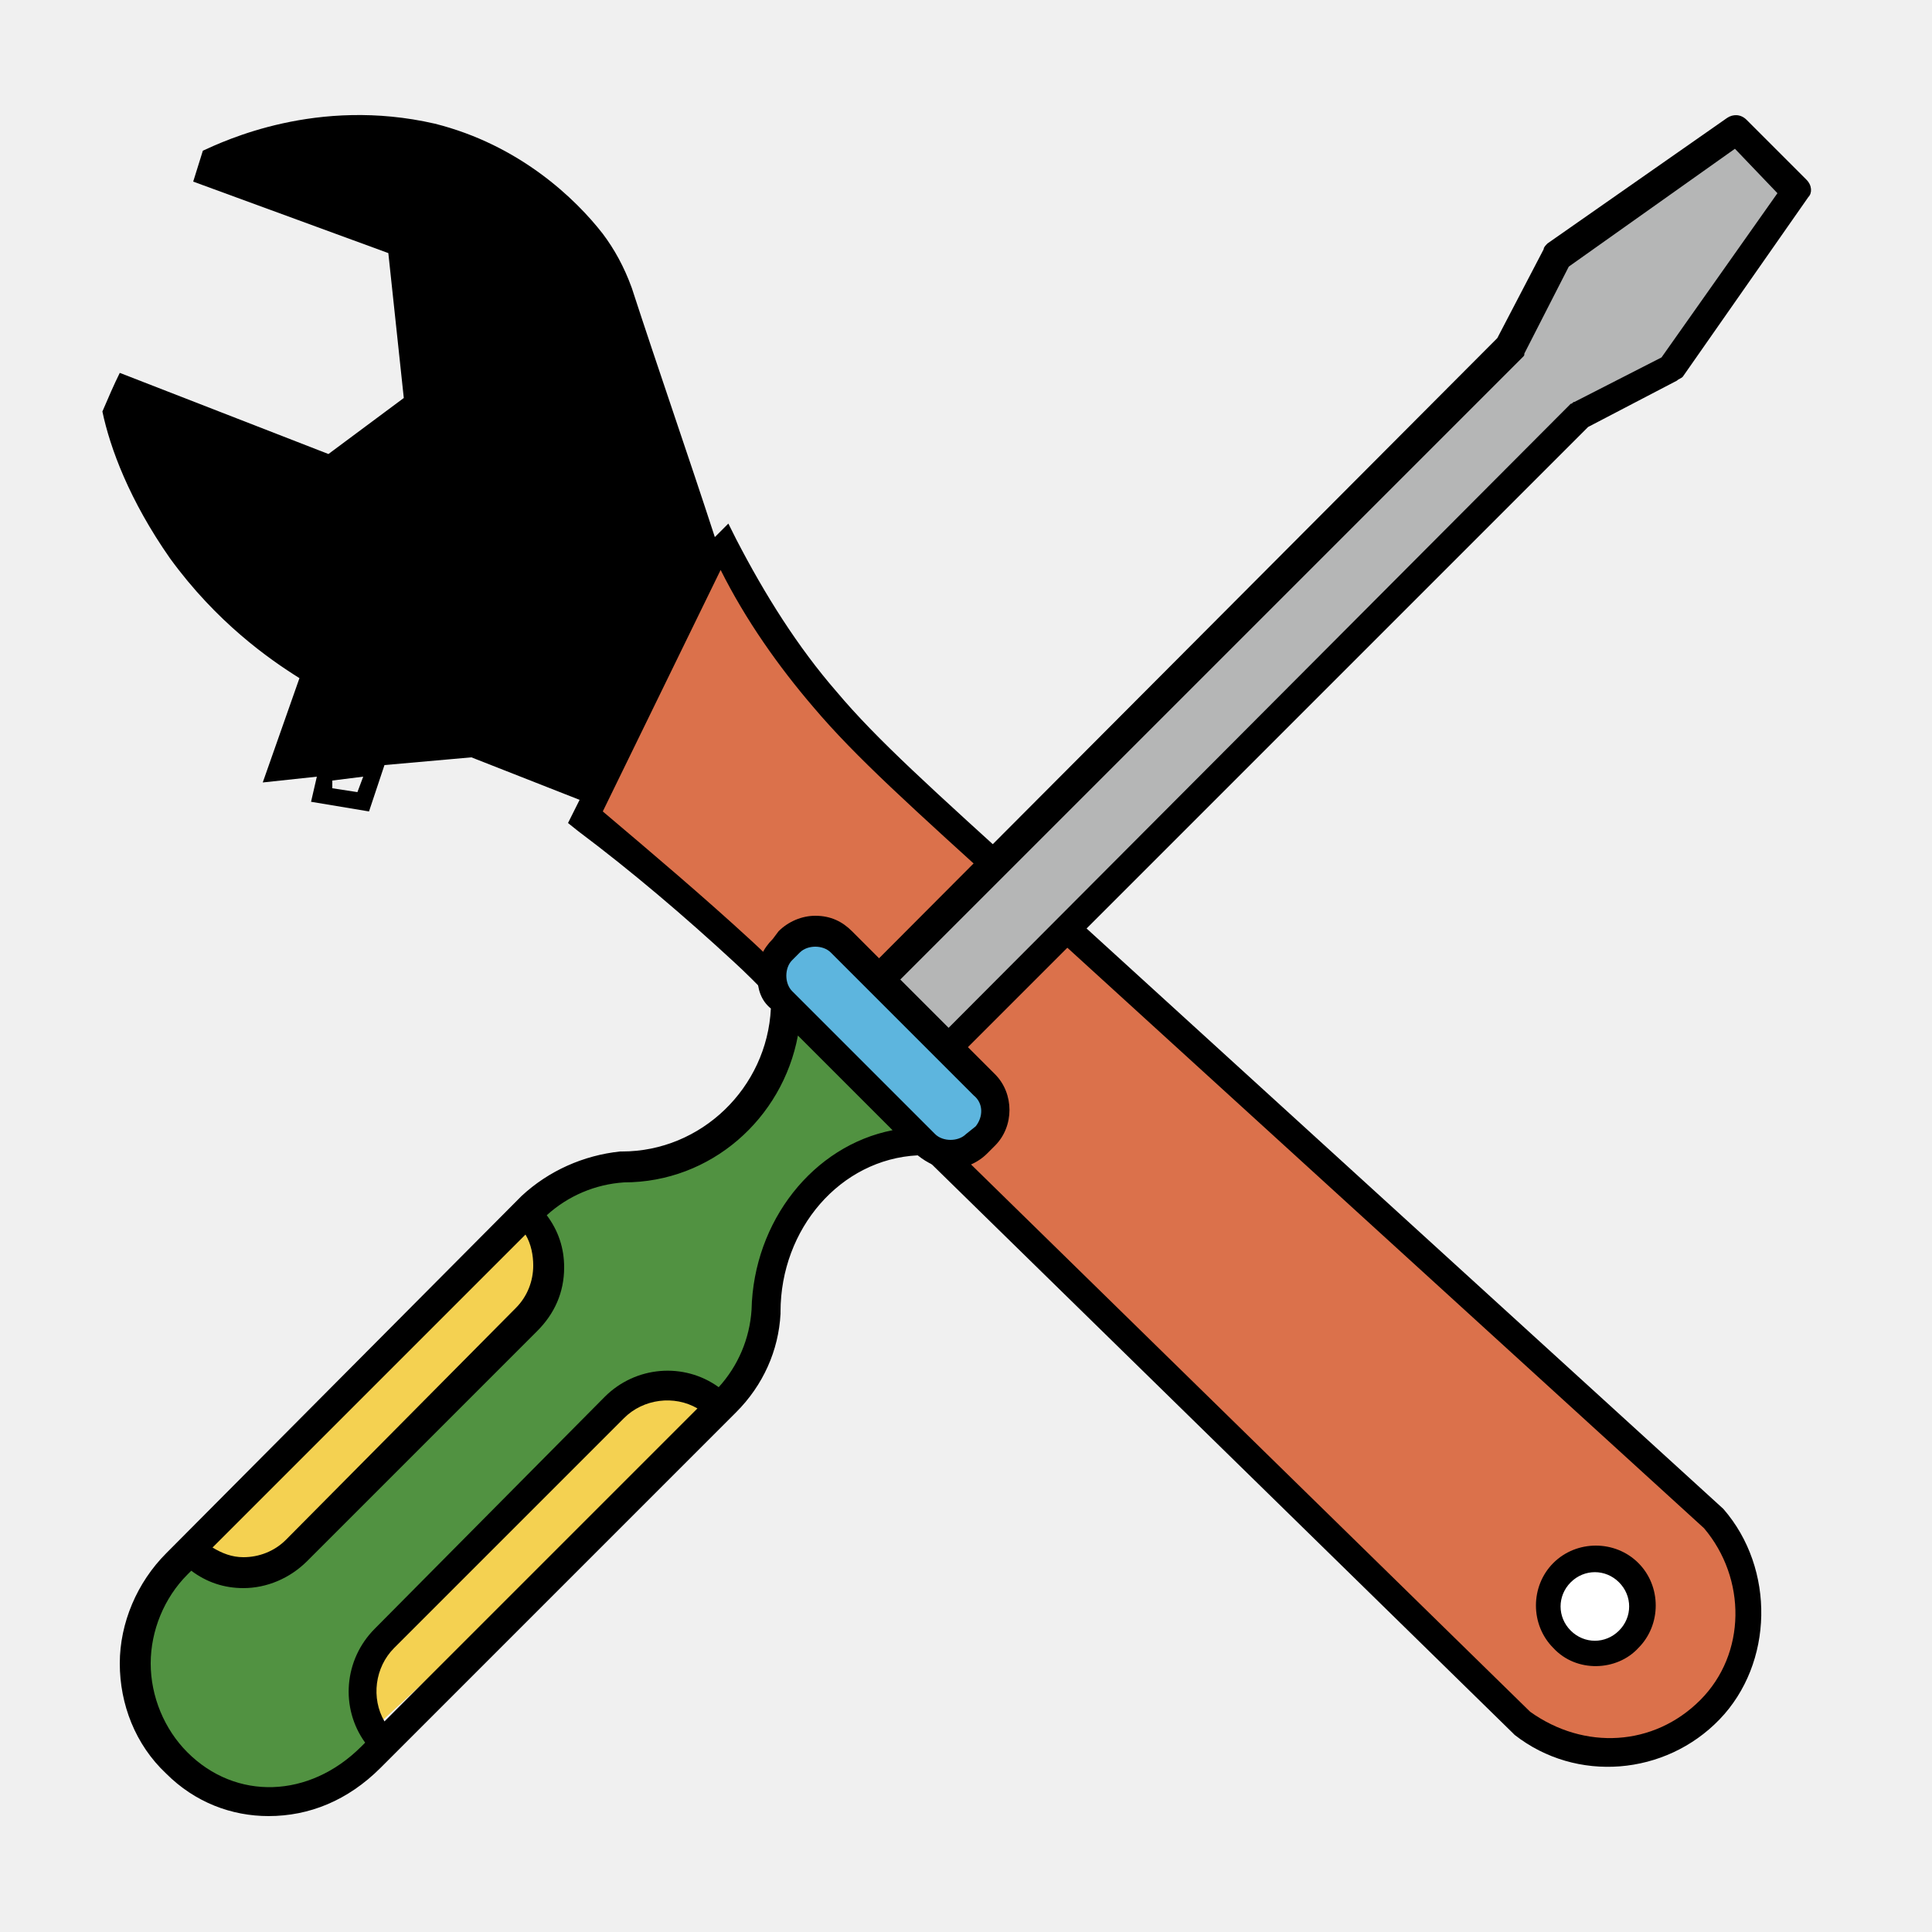
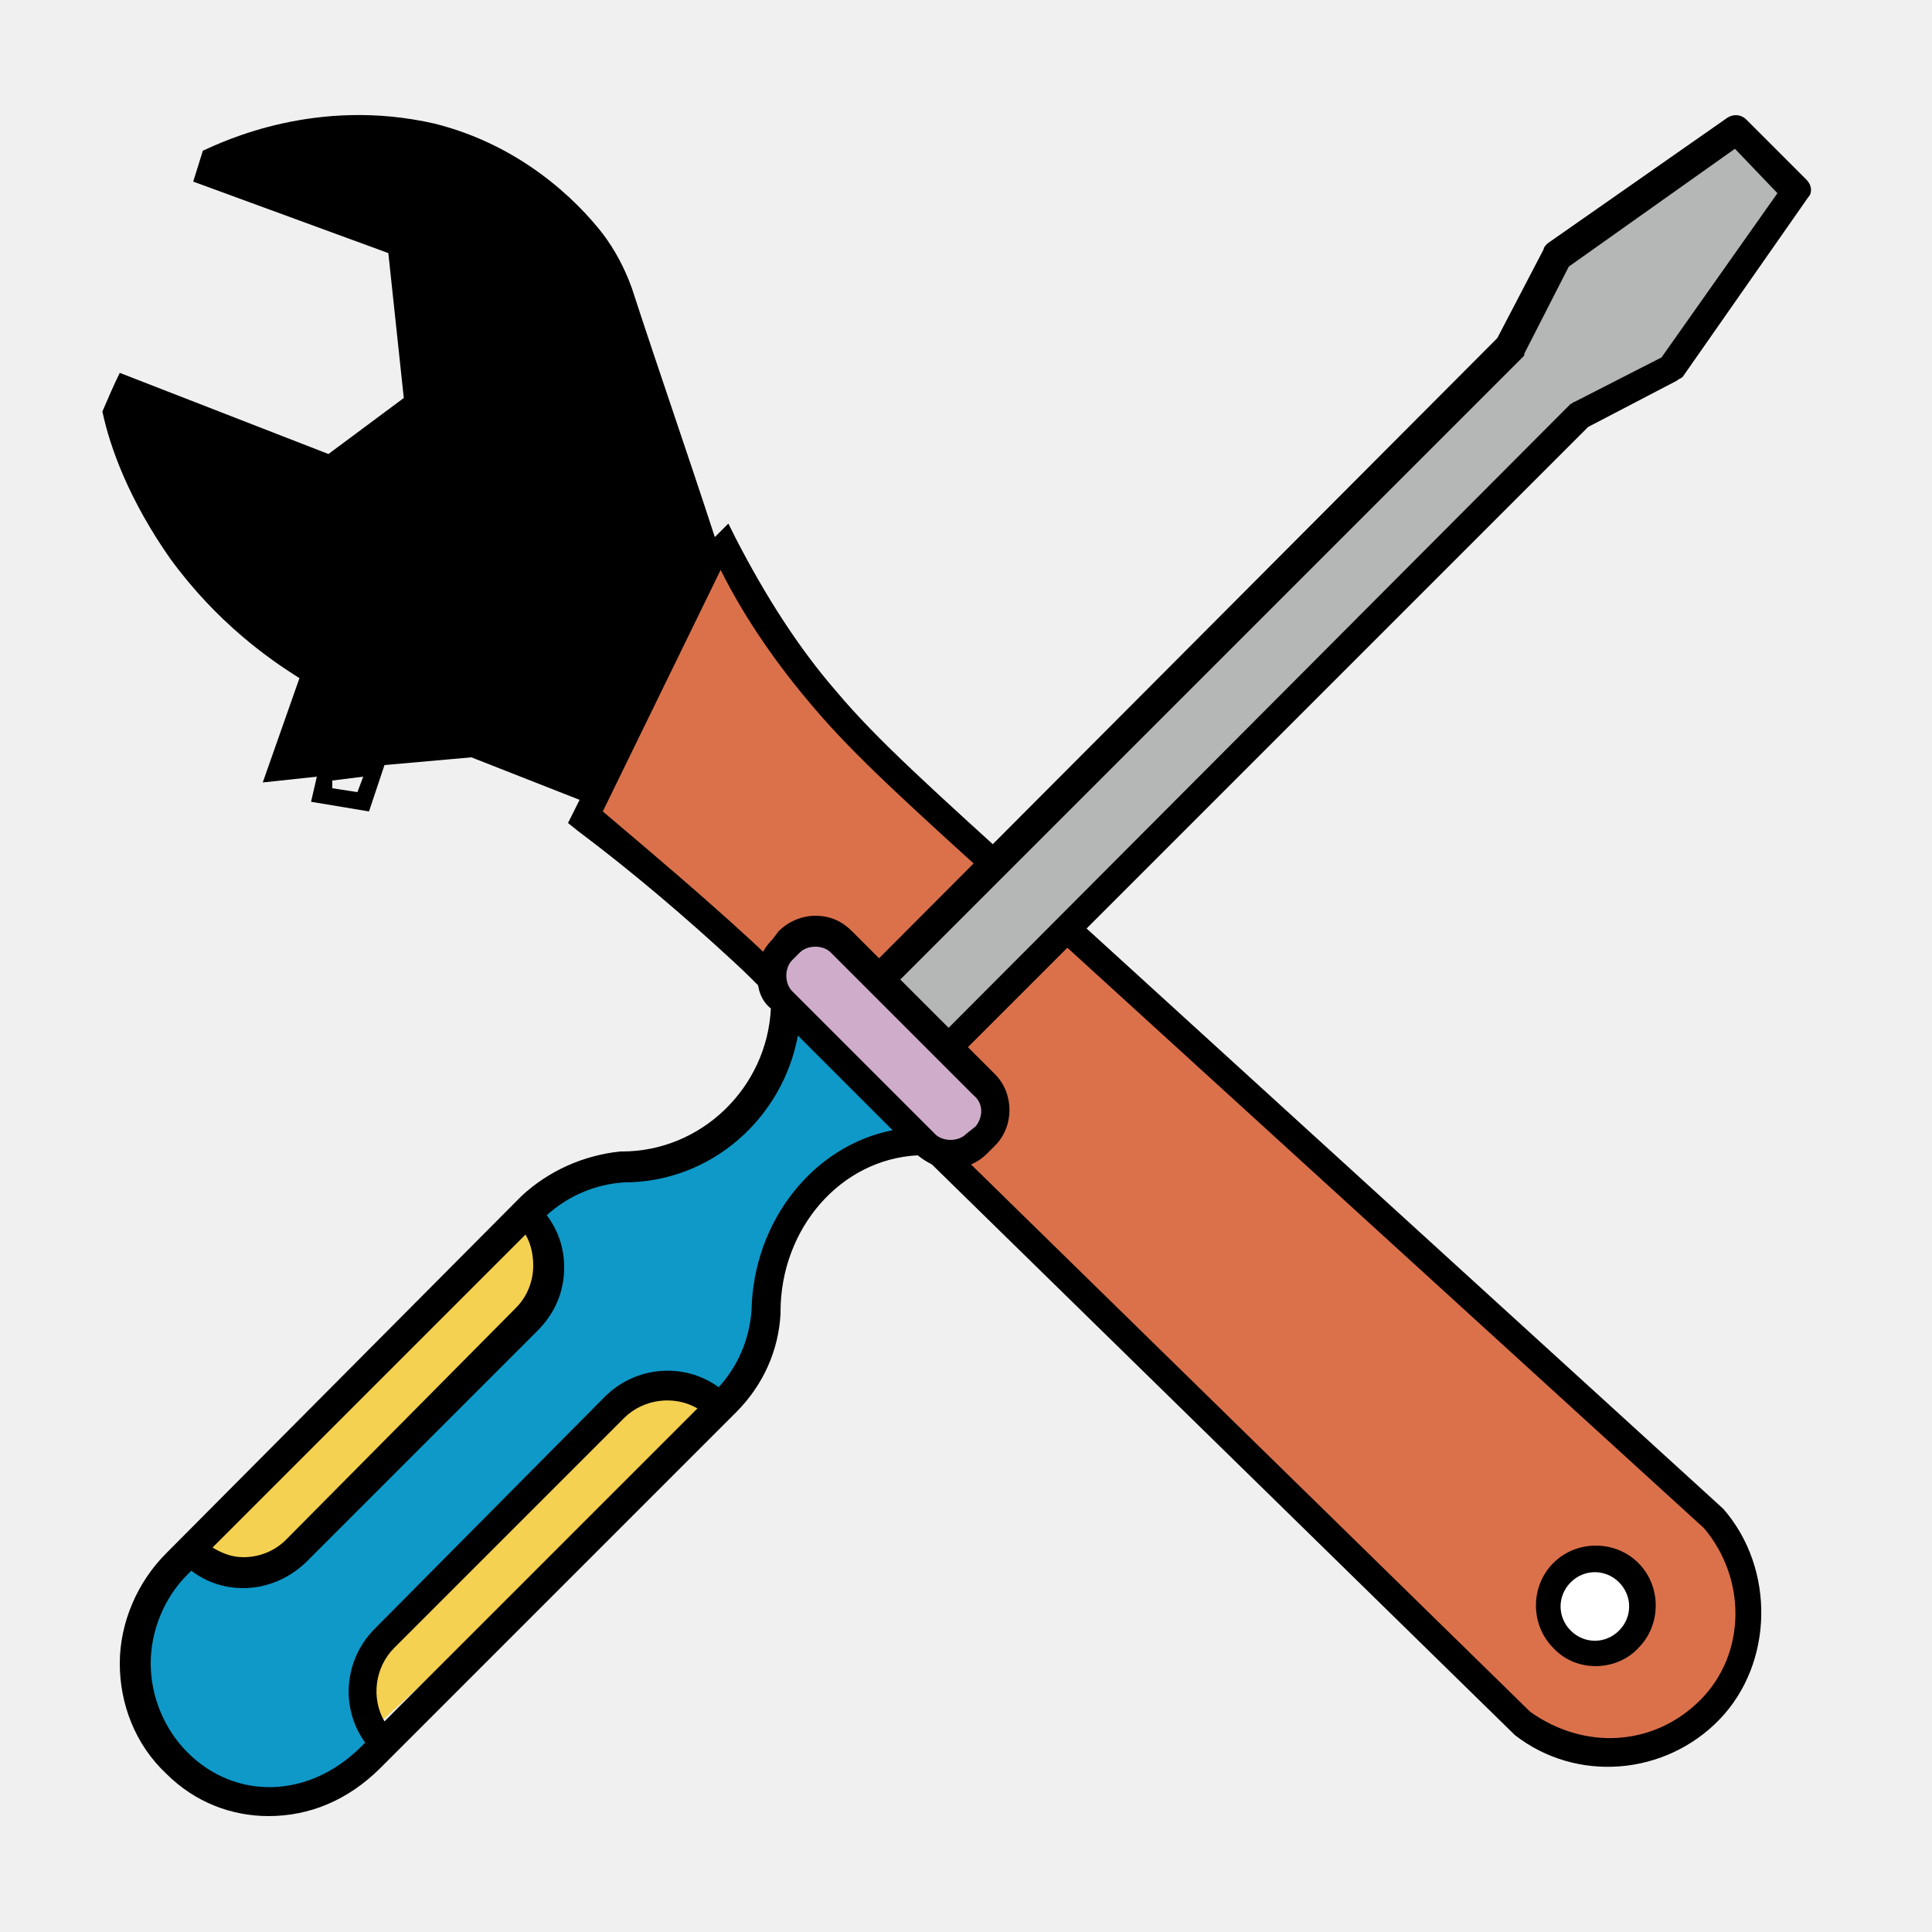
- <svg xmlns="http://www.w3.org/2000/svg" version="1.1" x="0px" y="0px" viewBox="0 0 100 100" style="enable-background:new 0 0 100 100;" xml:space="preserve">
-   <style type="text/css">
+ <svg xmlns="http://www.w3.org/2000/svg" version="1.1" x="0px" y="0px" viewBox="0 0 100 100" style="enable-background:new 0 0 100 100;" xml:space="preserve" id="svg7">
+   <defs id="defs7">
+ 	
+ 	
+ 
+ 	
+ 	
+ 	
+ 	
+ 	
+ </defs>
+   <style type="text/css" id="style1">
	.st0{fill:#DB714B;}
	.st1{fill:#FFFFFF;}
	.st2{fill:#B5B6B6;}
	.st3{fill:#5DB5DE;}
	.st4{fill:#519241;}
	.st5{fill:#F4D151;}
</style>
  <g id="Layer_3">
-     <polygon class="st0" points="36.1,29.5 30.5,42.3 79.1,89.5 83.1,91 87.2,89.9 90.1,86.6 90.7,82.4 89.2,78.9 51.1,44.2 42.1,35.6    39.1,31.1 37.5,28.5  " />
-     <polygon class="st1" points="82,80.8 80.1,82.1 80.3,84.8 82.9,85.5 84.8,84.1 84.9,82.2 83.7,80.9  " />
+     <polygon class="st0" points="36.1,29.5 30.5,42.3 79.1,89.5 83.1,91 87.2,89.9 90.1,86.6 90.7,82.4 89.2,78.9 51.1,44.2 42.1,35.6    39.1,31.1 37.5,28.5  " id="polygon1" />
+     <polygon class="st1" points="82,80.8 80.1,82.1 80.3,84.8 82.9,85.5 84.8,84.1 84.9,82.2 83.7,80.9  " id="polygon2" />
  </g>
  <g id="Layer_2">
-     <g>
-       <g>
-         <path d="M80.4,85.3c-1.2-1.2-1.2-3.2,0-4.4c1.2-1.2,3.2-1.2,4.4,0c1.2,1.2,1.2,3.2,0,4.4C83.7,86.5,81.6,86.6,80.4,85.3z      M83.8,81.9c-0.7-0.7-1.8-0.7-2.5,0c-0.7,0.7-0.7,1.8,0,2.5s1.8,0.7,2.5,0S84.5,82.6,83.8,81.9z" />
+     <g id="g3">
+       <g id="g2">
+         <path d="M80.4,85.3c-1.2-1.2-1.2-3.2,0-4.4c1.2-1.2,3.2-1.2,4.4,0c1.2,1.2,1.2,3.2,0,4.4C83.7,86.5,81.6,86.6,80.4,85.3z      M83.8,81.9c-0.7-0.7-1.8-0.7-2.5,0c-0.7,0.7-0.7,1.8,0,2.5s1.8,0.7,2.5,0S84.5,82.6,83.8,81.9z" id="path2" />
      </g>
-       <path d="M89.2,78.1L89.2,78.1L55.3,47.2c0,0-0.6-0.6-1.6-1.4c-5.5-5-8.3-7.5-10.4-10c-2-2.3-3.7-5-5.2-7.9l-0.4-0.8l-0.7,0.7    c-1.4-4.3-2.9-8.6-4.3-12.9c-0.4-1.1-0.9-2-1.5-2.8c-1.4-1.8-4.3-4.6-8.7-5.7C16.4,5,11.6,7.3,10.5,7.8L10,9.4l10.1,3.7l0.8,7.5    L17,23.5L6.2,19.3c-0.3,0.6-0.6,1.3-0.9,2c0.4,1.9,1.4,4.6,3.5,7.6c2.4,3.3,5.1,5.2,6.7,6.2l-1.9,5.4l2.8-0.3l-0.3,1.3l3,0.5    l0.8-2.4l4.5-0.4l5.6,2.2l-0.6,1.2l0.5,0.4c2.8,2.1,5.5,4.4,8.1,6.8c2.2,2,6.8,7.2,7.2,7.5l33.1,32.4l0.1,0.1    c3.2,2.5,7.8,2.1,10.6-0.8C91.8,86.1,91.9,81.2,89.2,78.1z M17.2,40.8v-0.4l1.6-0.2L18.5,41L17.2,40.8z M23.8,34l-0.4-1.3    c-0.1-0.1-0.1-0.3,0.1-0.3l0.9-0.4c0.1-0.1,0.2-0.2,0.1-0.3l-0.4-1c-0.1-0.1,0-0.2,0.1-0.3l1.1-0.5c0.1-0.1,0.2-0.2,0.1-0.3    L24.7,29c-0.1-0.1,0-0.2,0.1-0.3l1.1-0.5c0.1-0.1,0.2-0.2,0.1-0.3l-0.4-0.7c-0.1-0.1,0-0.2,0.1-0.3l1-0.4l4.3,1.9l0.6,1.5    c0.1,0.1,0.1,0.3-0.1,0.3l-0.9,0.4c-0.1,0.1-0.2,0.2-0.1,0.3l0.5,0.9c0.1,0.1,0,0.2-0.1,0.3L30,32.4c-0.1,0.1-0.2,0.2-0.1,0.3    l0.4,0.8c0.1,0.1,0,0.2-0.1,0.3l-1,0.4c-0.1,0.1-0.2,0.2-0.1,0.3l0.4,0.6c0.1,0.1,0,0.2-0.1,0.3l-1.2,0.4L23.8,34z M79.2,88.6    L46.1,56.2c-0.4-0.4-5-5.5-7.2-7.5c-2.5-2.3-5.1-4.5-7.7-6.7l6.1-12.5c1.3,2.6,3,5,4.8,7.1c2.2,2.6,5,5.1,10.5,10.1    c0.9,0.9,1.6,1.4,1.6,1.4l34,31c2.2,2.6,2.2,6.5-0.2,8.9S82,90.6,79.2,88.6z" />
+       <path d="M89.2,78.1L89.2,78.1L55.3,47.2c0,0-0.6-0.6-1.6-1.4c-5.5-5-8.3-7.5-10.4-10c-2-2.3-3.7-5-5.2-7.9l-0.4-0.8l-0.7,0.7    c-1.4-4.3-2.9-8.6-4.3-12.9c-0.4-1.1-0.9-2-1.5-2.8c-1.4-1.8-4.3-4.6-8.7-5.7C16.4,5,11.6,7.3,10.5,7.8L10,9.4l10.1,3.7l0.8,7.5    L17,23.5L6.2,19.3c-0.3,0.6-0.6,1.3-0.9,2c0.4,1.9,1.4,4.6,3.5,7.6c2.4,3.3,5.1,5.2,6.7,6.2l-1.9,5.4l2.8-0.3l-0.3,1.3l3,0.5    l0.8-2.4l4.5-0.4l5.6,2.2l-0.6,1.2l0.5,0.4c2.8,2.1,5.5,4.4,8.1,6.8c2.2,2,6.8,7.2,7.2,7.5l33.1,32.4l0.1,0.1    c3.2,2.5,7.8,2.1,10.6-0.8C91.8,86.1,91.9,81.2,89.2,78.1z M17.2,40.8v-0.4l1.6-0.2L18.5,41L17.2,40.8z M23.8,34l-0.4-1.3    c-0.1-0.1-0.1-0.3,0.1-0.3l0.9-0.4c0.1-0.1,0.2-0.2,0.1-0.3l-0.4-1c-0.1-0.1,0-0.2,0.1-0.3l1.1-0.5c0.1-0.1,0.2-0.2,0.1-0.3    L24.7,29c-0.1-0.1,0-0.2,0.1-0.3l1.1-0.5c0.1-0.1,0.2-0.2,0.1-0.3l-0.4-0.7c-0.1-0.1,0-0.2,0.1-0.3l1-0.4l4.3,1.9l0.6,1.5    c0.1,0.1,0.1,0.3-0.1,0.3l-0.9,0.4c-0.1,0.1-0.2,0.2-0.1,0.3l0.5,0.9c0.1,0.1,0,0.2-0.1,0.3L30,32.4c-0.1,0.1-0.2,0.2-0.1,0.3    l0.4,0.8c0.1,0.1,0,0.2-0.1,0.3l-1,0.4c-0.1,0.1-0.2,0.2-0.1,0.3l0.4,0.6c0.1,0.1,0,0.2-0.1,0.3l-1.2,0.4L23.8,34z M79.2,88.6    L46.1,56.2c-0.4-0.4-5-5.5-7.2-7.5c-2.5-2.3-5.1-4.5-7.7-6.7l6.1-12.5c1.3,2.6,3,5,4.8,7.1c2.2,2.6,5,5.1,10.5,10.1    c0.9,0.9,1.6,1.4,1.6,1.4l34,31c2.2,2.6,2.2,6.5-0.2,8.9S82,90.6,79.2,88.6z" id="path3" />
    </g>
  </g>
-   <g id="Layer_4">
-     <polygon class="st2" points="45.6,50.5 78.4,18 80.7,12.9 90.1,6.7 93,9.8 86.3,19.2 81.6,21.5 49.2,54.5  " />
-     <polygon class="st3" points="43.2,48.6 51.2,56.6 51.4,58.4 50.1,59.8 48.4,59.6 40.8,51.9 40.1,50 40.8,48.7  " />
-     <polygon class="st4" points="40.8,51.9 39.4,56.6 35.2,60 29.9,61.1 27.5,62.6 28.2,64.8 27.5,68.2 14.3,81 12,81.4 9.8,80.1    7,84.3 7.7,89.8 11.2,93 15.9,93.1 20,90.4 18.7,87.4 19.8,84.3 33.4,72 37.6,72.7 39.1,69.6 40.3,64.1 43.5,60.2 47.7,58.8  " />
-     <polygon class="st5" points="36.7,72.2 33.4,72 18.9,86.1 19.3,89.5 37.6,72.7  " />
-     <polygon class="st5" points="27.7,63.3 27.9,66.7 13.7,81.1 10.3,80.7 27.1,62.4  " />
-   </g>
-   <g id="Layer_1">
-     <path d="M93.5,9.3l-3.1-3.1c-0.3-0.3-0.7-0.3-1-0.1l-9.3,6.5c-0.1,0.1-0.2,0.2-0.2,0.3l-2.4,4.6L45.5,49.6l-1.4-1.4   c-0.5-0.5-1.1-0.8-1.9-0.8c-0.7,0-1.4,0.3-1.9,0.8L40,48.6c-0.5,0.5-0.8,1.1-0.8,1.9c0,0.7,0.2,1.3,0.7,1.7   c-0.2,4.1-3.6,7.4-7.7,7.4c0,0-0.1,0-0.1,0c-1.9,0.2-3.7,1-5.1,2.3L8.6,80.4c-1.5,1.5-2.4,3.6-2.4,5.7c0,2.1,0.8,4.2,2.4,5.7   c1.5,1.5,3.4,2.2,5.3,2.2c2.1,0,4.1-0.8,5.8-2.5l18.4-18.4c1.4-1.4,2.2-3.2,2.3-5.1c0,0,0-0.1,0-0.1c0-4.3,3.1-7.9,7.1-8.1   c0.5,0.4,1.1,0.7,1.7,0.7c0.7,0,1.4-0.3,1.9-0.8l0.4-0.4c1-1,1-2.7,0-3.7l-1.4-1.4l32.1-32.1l4.6-2.4c0.1-0.1,0.2-0.1,0.3-0.2   l6.5-9.3C93.8,10,93.8,9.6,93.5,9.3z M27.6,65.5c0,0.8-0.3,1.6-0.9,2.2L14.8,79.7c-0.6,0.6-1.4,0.9-2.2,0.9c-0.6,0-1.1-0.2-1.6-0.5   l16.2-16.2C27.5,64.4,27.6,65,27.6,65.5z M20.4,85.3l11.9-11.9c1-1,2.6-1.2,3.8-0.5L19.9,89.1C19.2,87.9,19.4,86.3,20.4,85.3z    M38.9,67.8c-0.1,1.5-0.7,2.9-1.7,4c-1.8-1.3-4.3-1.1-5.9,0.5L19.4,84.3c-1.6,1.6-1.8,4.1-0.5,5.9l-0.2,0.2c-2.7,2.7-6.5,2.8-9,0.3   c-1.2-1.2-1.9-2.9-1.9-4.6c0-1.7,0.7-3.4,1.9-4.6l0.2-0.2c0.8,0.6,1.7,0.9,2.7,0.9c1.2,0,2.4-0.5,3.3-1.4l11.9-11.9   c0.9-0.9,1.4-2,1.4-3.3c0-1-0.3-1.9-0.9-2.7c1.1-1,2.5-1.6,4-1.7l0,0c4.5,0,8.2-3.3,9-7.6l4.9,4.9C42.1,59.3,39,63.2,38.9,67.8z    M50.5,58.3L50,58.7c-0.2,0.2-0.5,0.3-0.8,0.3c-0.3,0-0.6-0.1-0.8-0.3l-7.4-7.4c-0.2-0.2-0.3-0.5-0.3-0.8c0-0.3,0.1-0.6,0.3-0.8   l0.4-0.4c0.2-0.2,0.5-0.3,0.8-0.3c0.3,0,0.6,0.1,0.8,0.3l7.4,7.4C50.9,57.1,50.9,57.8,50.5,58.3z M86,18.5l-4.5,2.3   c-0.1,0-0.1,0.1-0.2,0.1L49.1,53.2l-2.5-2.5l32.2-32.2c0.1-0.1,0.1-0.1,0.1-0.2l2.3-4.5l8.6-6.1L92,10L86,18.5z" />
-     <rect x="21" y="25.1" width="11.6" height="12.2" />
-   </g>
+   <polygon class="st2" points="80.7,12.9 90.1,6.7 93,9.8 86.3,19.2 81.6,21.5 49.2,54.5 45.6,50.5 78.4,18 " id="polygon3" />
+   <polygon class="st3" points="51.4,58.4 50.1,59.8 48.4,59.6 40.8,51.9 40.1,50 40.8,48.7 43.2,48.6 51.2,56.6 " id="polygon4" style="fill:#ceacca;fill-opacity:1" />
+   <polygon class="st4" points="35.2,60 29.9,61.1 27.5,62.6 28.2,64.8 27.5,68.2 14.3,81 12,81.4 9.8,80.1 7,84.3 7.7,89.8 11.2,93 15.9,93.1 20,90.4 18.7,87.4 19.8,84.3 33.4,72 37.6,72.7 39.1,69.6 40.3,64.1 43.5,60.2 47.7,58.8 40.8,51.9 39.4,56.6 " id="polygon5" style="fill:#0e99c9;fill-opacity:1" />
+   <polygon class="st5" points="18.9,86.1 19.3,89.5 37.6,72.7 36.7,72.2 33.4,72 " id="polygon6" />
+   <polygon class="st5" points="13.7,81.1 10.3,80.7 27.1,62.4 27.7,63.3 27.9,66.7 " id="polygon7" />
+   <path d="M 93.5,9.3 90.4,6.2 C 90.1,5.9 89.7,5.9 89.4,6.1 l -9.3,6.5 c -0.1,0.1 -0.2,0.2 -0.2,0.3 l -2.4,4.6 -32,32.1 -1.4,-1.4 c -0.5,-0.5 -1.1,-0.8 -1.9,-0.8 -0.7,0 -1.4,0.3 -1.9,0.8 L 40,48.6 c -0.5,0.5 -0.8,1.1 -0.8,1.9 0,0.7 0.2,1.3 0.7,1.7 -0.2,4.1 -3.6,7.4 -7.7,7.4 0,0 -0.1,0 -0.1,0 -1.9,0.2 -3.7,1 -5.1,2.3 L 8.6,80.4 c -1.5,1.5 -2.4,3.6 -2.4,5.7 0,2.1 0.8,4.2 2.4,5.7 1.5,1.5 3.4,2.2 5.3,2.2 2.1,0 4.1,-0.8 5.8,-2.5 L 38.1,73.1 c 1.4,-1.4 2.2,-3.2 2.3,-5.1 0,0 0,-0.1 0,-0.1 0,-4.3 3.1,-7.9 7.1,-8.1 0.5,0.4 1.1,0.7 1.7,0.7 0.7,0 1.4,-0.3 1.9,-0.8 l 0.4,-0.4 c 1,-1 1,-2.7 0,-3.7 l -1.4,-1.4 32.1,-32.1 4.6,-2.4 c 0.1,-0.1 0.2,-0.1 0.3,-0.2 l 6.5,-9.3 C 93.8,10 93.8,9.6 93.5,9.3 Z M 27.6,65.5 c 0,0.8 -0.3,1.6 -0.9,2.2 l -11.9,12 c -0.6,0.6 -1.4,0.9 -2.2,0.9 -0.6,0 -1.1,-0.2 -1.6,-0.5 L 27.2,63.9 c 0.3,0.5 0.4,1.1 0.4,1.6 z M 20.4,85.3 32.3,73.4 c 1,-1 2.6,-1.2 3.8,-0.5 L 19.9,89.1 c -0.7,-1.2 -0.5,-2.8 0.5,-3.8 z M 38.9,67.8 c -0.1,1.5 -0.7,2.9 -1.7,4 -1.8,-1.3 -4.3,-1.1 -5.9,0.5 l -11.9,12 c -1.6,1.6 -1.8,4.1 -0.5,5.9 l -0.2,0.2 c -2.7,2.7 -6.5,2.8 -9,0.3 -1.2,-1.2 -1.9,-2.9 -1.9,-4.6 0,-1.7 0.7,-3.4 1.9,-4.6 l 0.2,-0.2 c 0.8,0.6 1.7,0.9 2.7,0.9 1.2,0 2.4,-0.5 3.3,-1.4 L 27.8,68.9 c 0.9,-0.9 1.4,-2 1.4,-3.3 0,-1 -0.3,-1.9 -0.9,-2.7 1.1,-1 2.5,-1.6 4,-1.7 v 0 c 4.5,0 8.2,-3.3 9,-7.6 l 4.9,4.9 c -4.1,0.8 -7.2,4.7 -7.3,9.3 z M 50.5,58.3 50,58.7 C 49.8,58.9 49.5,59 49.2,59 48.9,59 48.6,58.9 48.4,58.7 L 41,51.3 c -0.2,-0.2 -0.3,-0.5 -0.3,-0.8 0,-0.3 0.1,-0.6 0.3,-0.8 l 0.4,-0.4 c 0.2,-0.2 0.5,-0.3 0.8,-0.3 0.3,0 0.6,0.1 0.8,0.3 l 7.4,7.4 c 0.5,0.4 0.5,1.1 0.1,1.6 z M 86,18.5 81.5,20.8 c -0.1,0 -0.1,0.1 -0.2,0.1 L 49.1,53.2 46.6,50.7 78.8,18.5 c 0.1,-0.1 0.1,-0.1 0.1,-0.2 L 81.2,13.8 89.8,7.7 92,10 Z" id="path7" />
+   <rect x="21" y="25.1" width="11.6" height="12.2" id="rect7" />
</svg>
